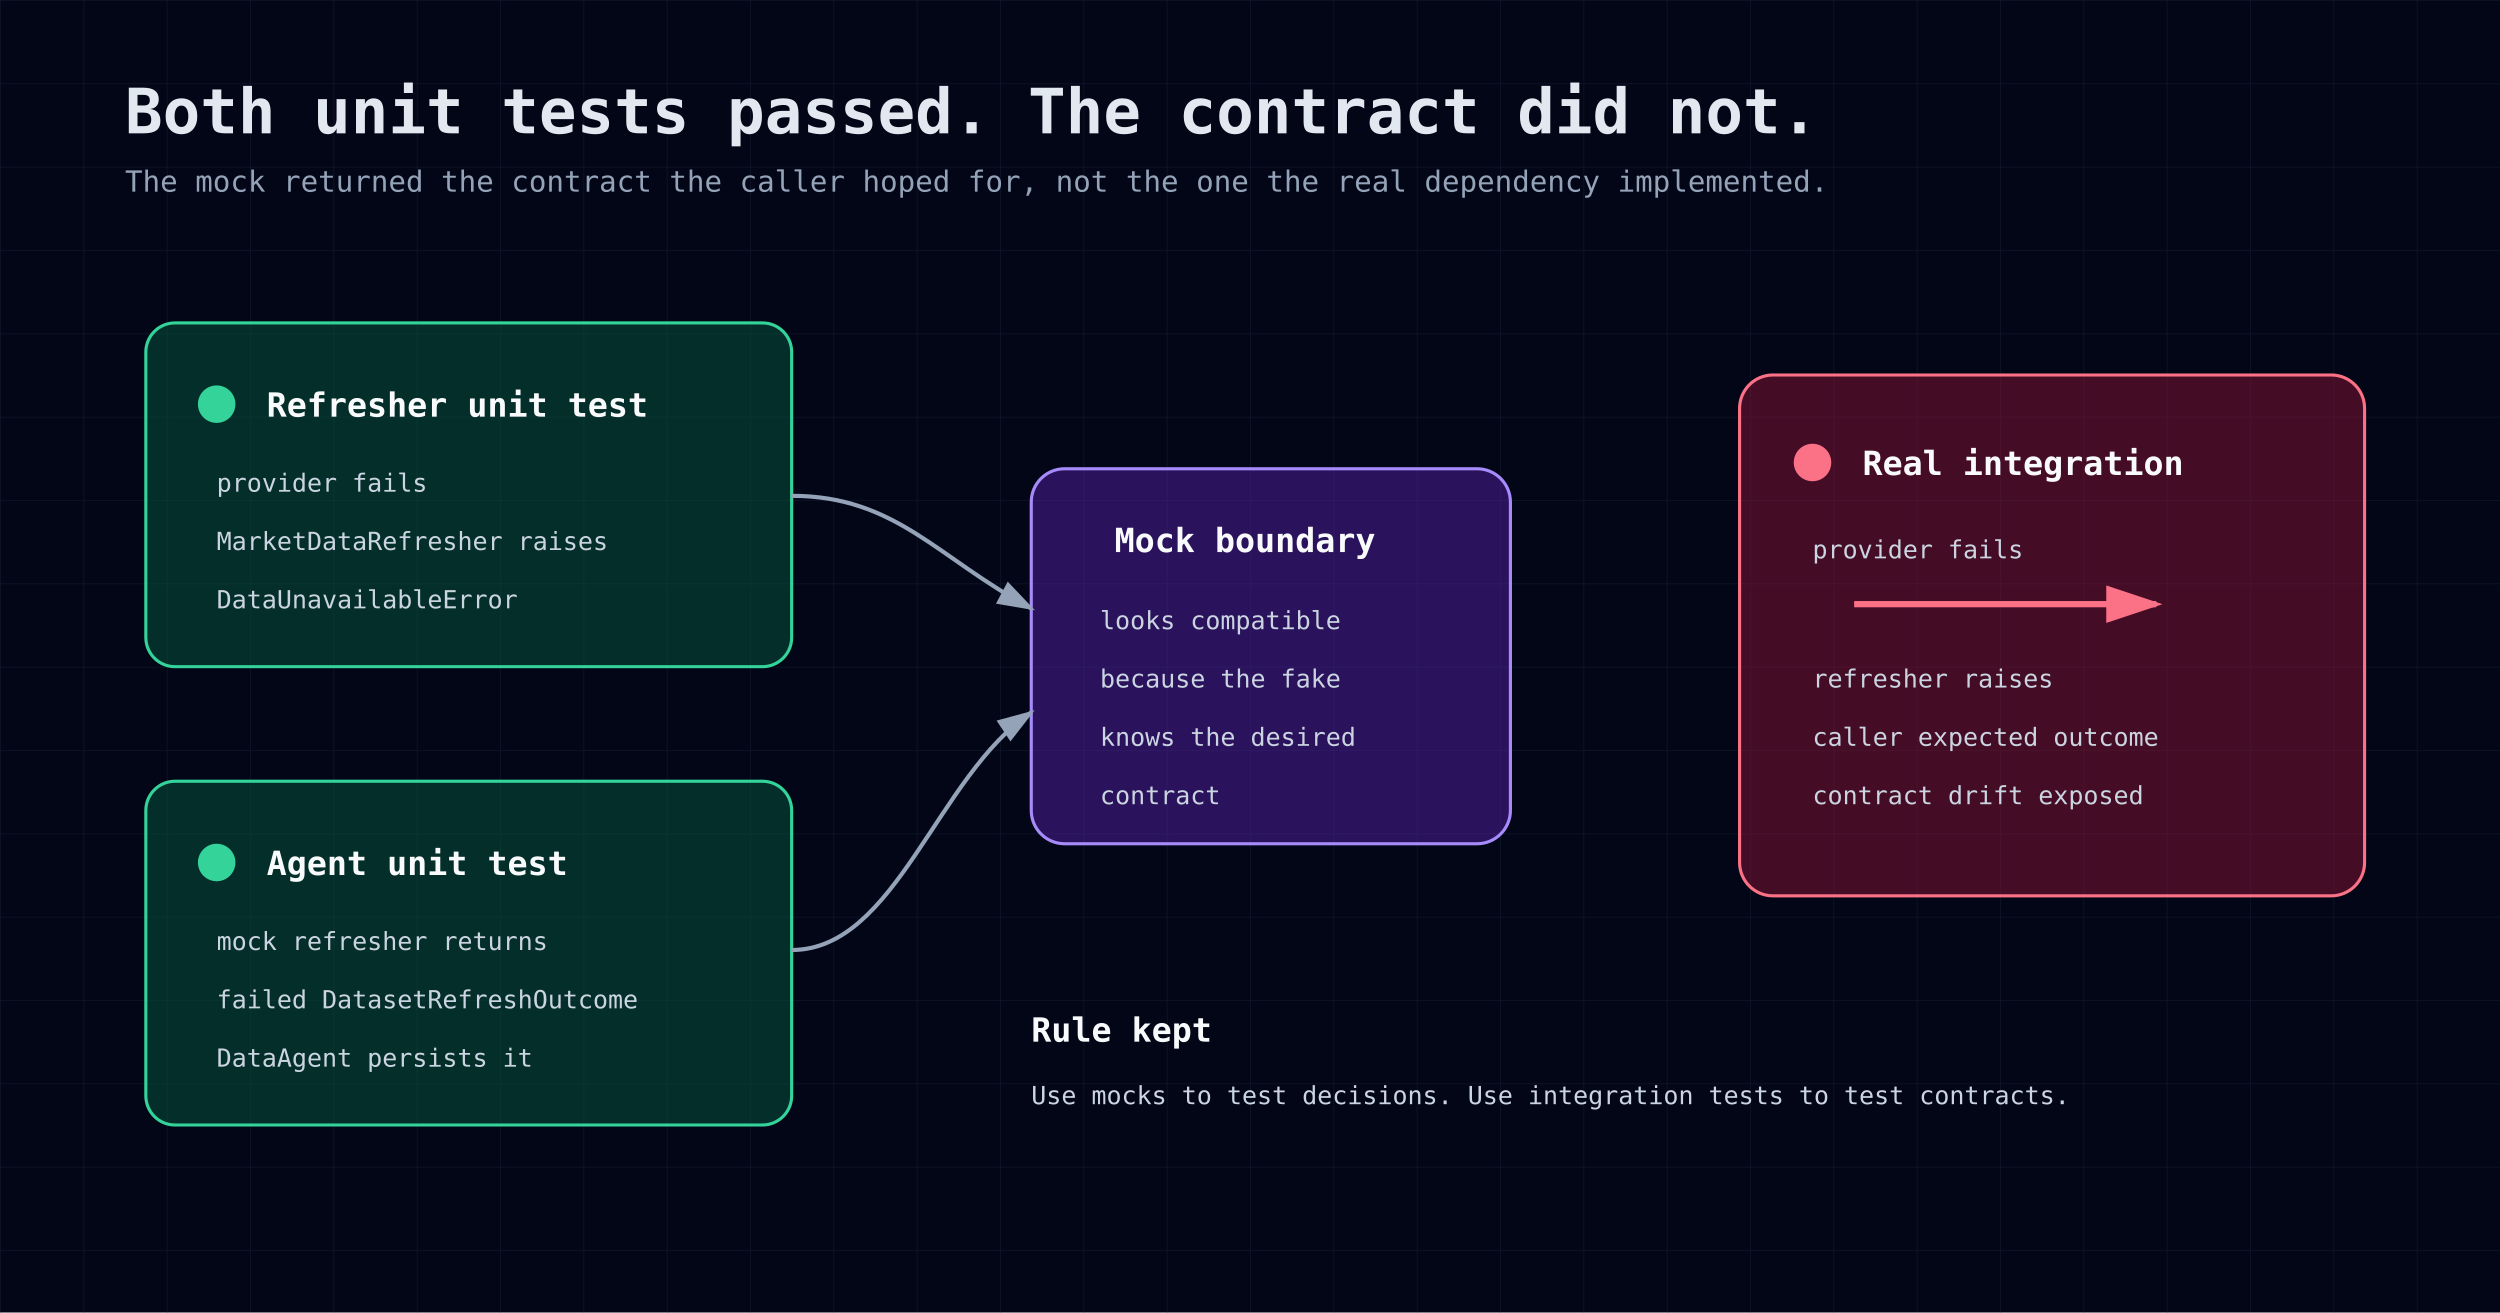
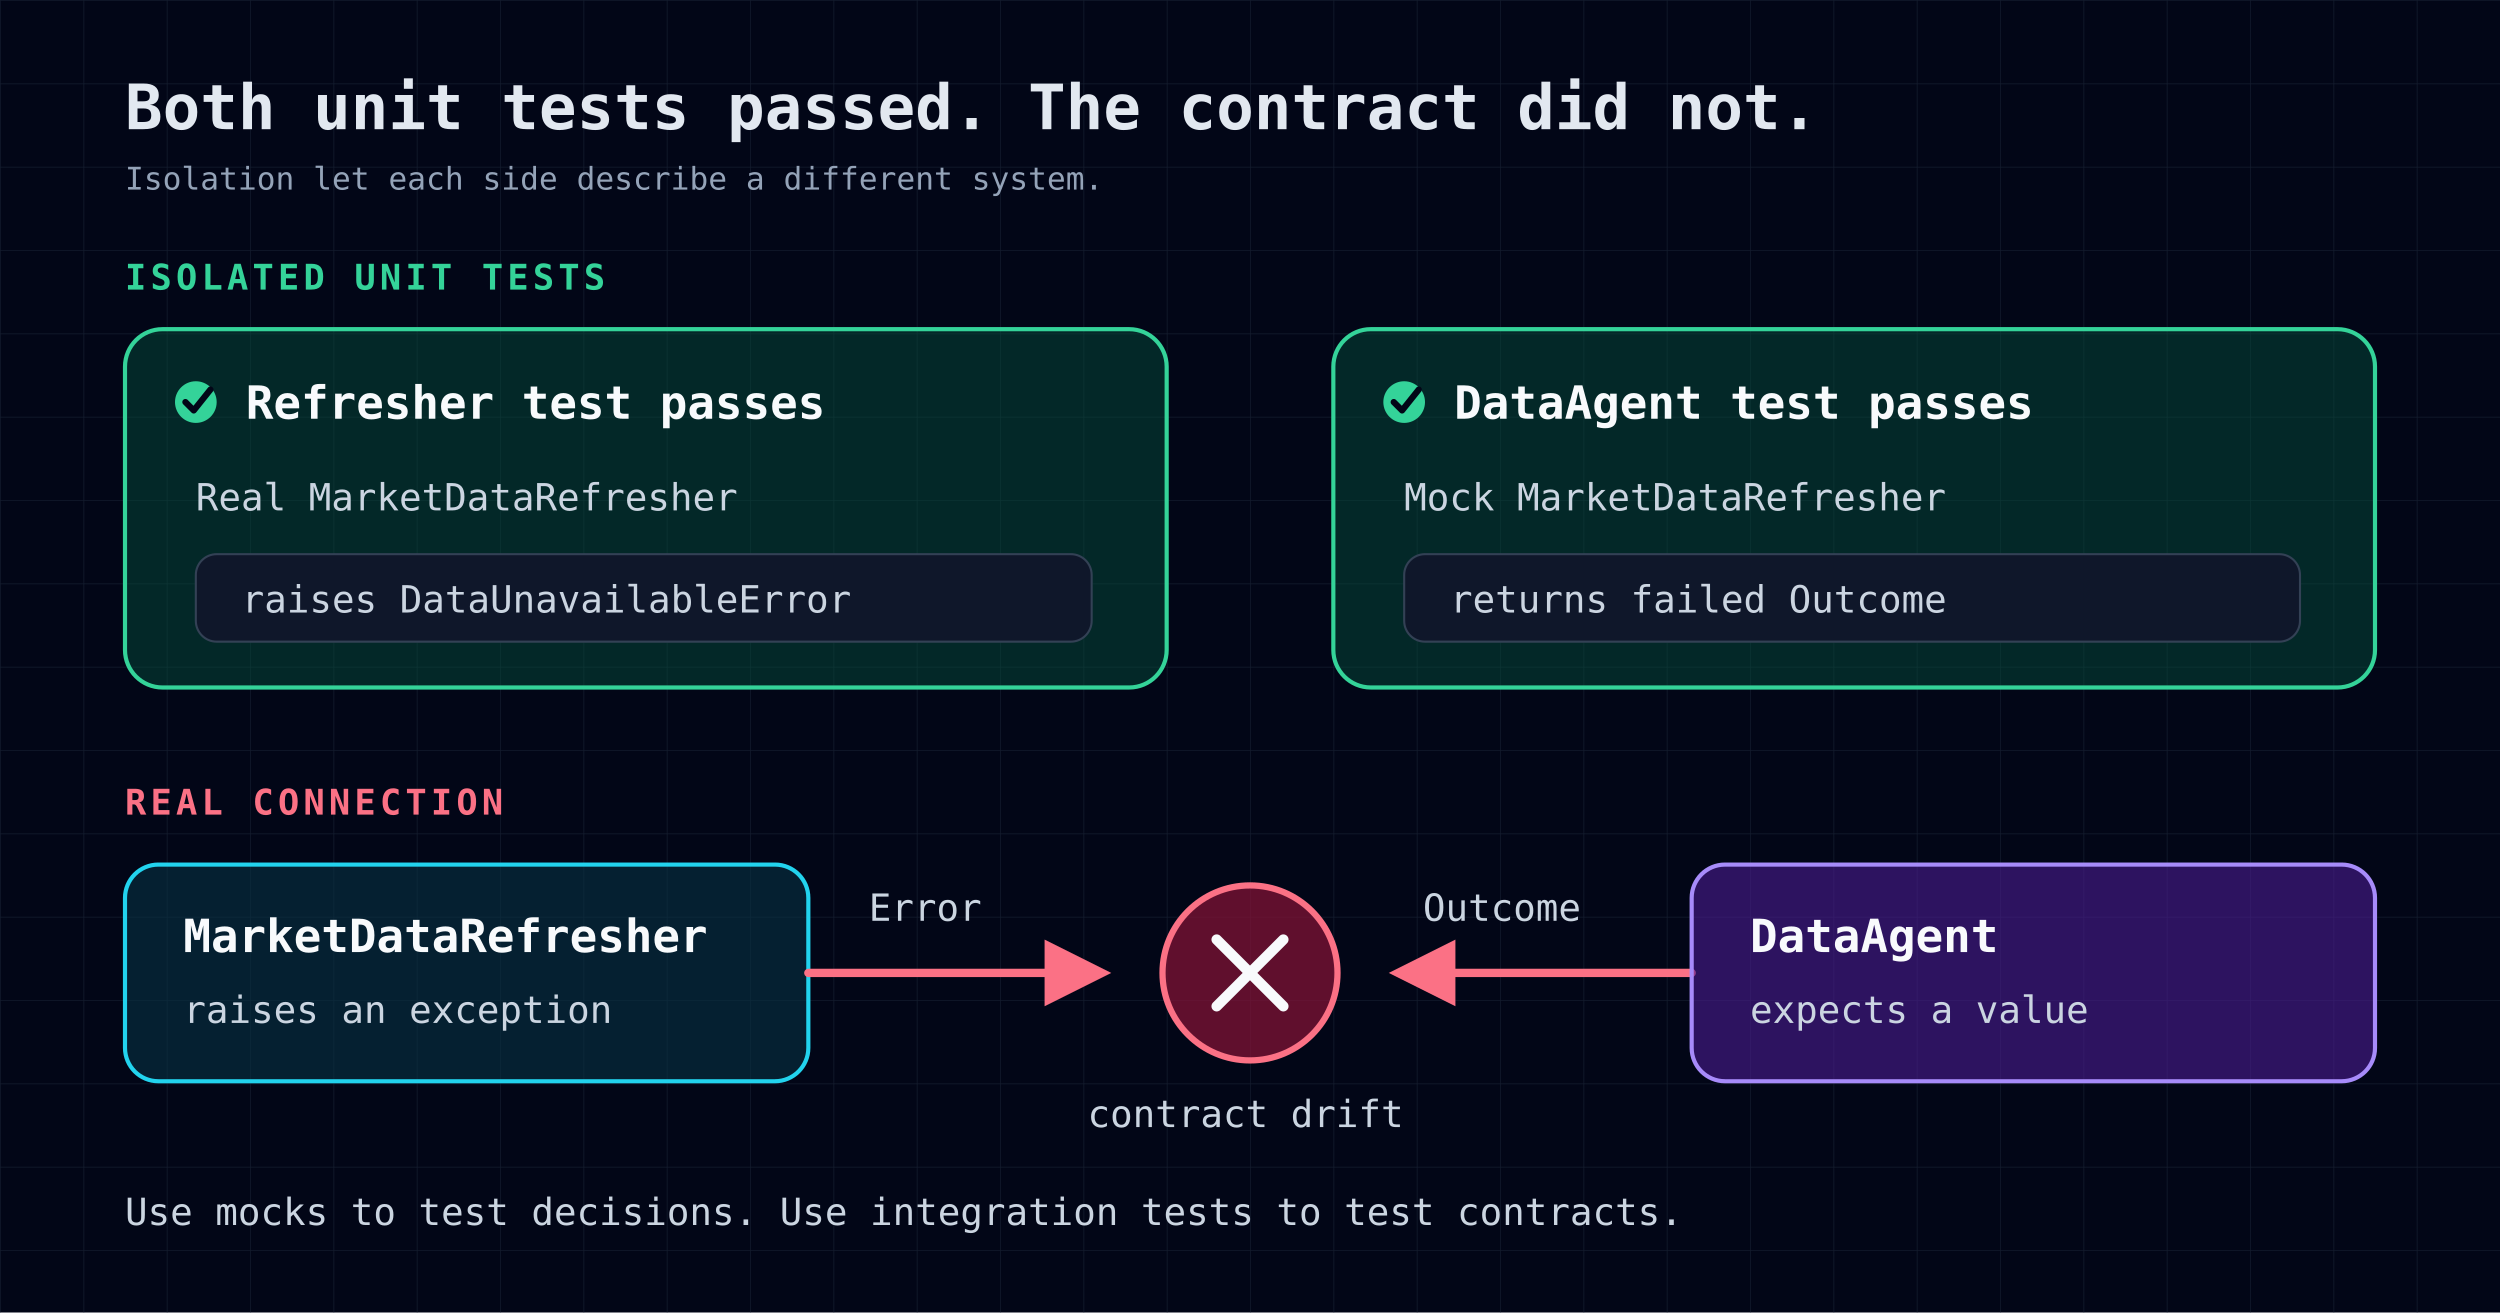
<svg xmlns="http://www.w3.org/2000/svg" width="1200" height="630" viewBox="0 0 1200 630" role="img" aria-labelledby="title desc">
  <defs>
    <pattern id="grid" width="40" height="40" patternUnits="userSpaceOnUse">
-       <path d="M 40 0 L 0 0 0 40" fill="none" stroke="#1e293b" stroke-width="0.6" />
+       <path d="M40 0 L0 0 0 40" fill="none" stroke="#1e293b" stroke-width="0.7" />
    </pattern>
-     <marker id="arrow" markerWidth="10" markerHeight="10" refX="8" refY="3" orient="auto">
-       <path d="M0,0 L0,6 L9,3 z" fill="#94a3b8" />
+     <marker id="arrow" viewBox="0 0 10 10" refX="8" refY="5" markerWidth="8" markerHeight="8" orient="auto">
+       <path d="M0 0 L10 5 L0 10 Z" fill="#94a3b8" />
    </marker>
-     <marker id="bad" markerWidth="10" markerHeight="10" refX="8" refY="3" orient="auto">
-       <path d="M0,0 L0,6 L9,3 z" fill="#fb7185" />
+     <marker id="arrow-bad" viewBox="0 0 10 10" refX="8" refY="5" markerWidth="8" markerHeight="8" orient="auto">
+       <path d="M0 0 L10 5 L0 10 Z" fill="#fb7185" />
    </marker>
-     <style>.bg{fill:#020617}.title{font:700 30px ui-monospace,Menlo,monospace;fill:#e2e8f0}.sub{font:500 14px ui-monospace,Menlo,monospace;fill:#94a3b8}.box{fill:#0f172a;stroke:#334155;stroke-width:1.5}.label{font:700 16px ui-monospace,Menlo,monospace;fill:#f8fafc}.small{font:500 12px ui-monospace,Menlo,monospace;fill:#cbd5e1}.tiny{font:500 11px ui-monospace,Menlo,monospace;fill:#94a3b8}.green{fill:rgba(6,78,59,.55);stroke:#34d399}.violet{fill:rgba(76,29,149,.55);stroke:#a78bfa}.rose{fill:rgba(136,19,55,.5);stroke:#fb7185}.amber{fill:rgba(120,53,15,.45);stroke:#fbbf24}.cyan{fill:rgba(8,51,68,.55);stroke:#22d3ee}.line{stroke:#94a3b8;stroke-width:2;fill:none;marker-end:url(#arrow)}.fail{stroke:#fb7185;stroke-width:3;fill:none;marker-end:url(#bad)}.ok{fill:#34d399}.badfill{fill:#fb7185}</style>
+     <style>
+       .mono{font-family:ui-monospace,"SFMono-Regular",Menlo,Monaco,Consolas,monospace}
+       .title{font-size:30px;font-weight:750;fill:#e2e8f0}.sub{font-size:15px;font-weight:500;fill:#94a3b8}
+       .label{font-size:22px;font-weight:750;fill:#f8fafc}.small{font-size:18px;font-weight:520;fill:#cbd5e1}
+       .caps{font-size:17px;font-weight:750;letter-spacing:2px}.card{fill:#0f172a;stroke:#334155;stroke-width:2}
+       .line{fill:none;stroke:#94a3b8;stroke-width:3;stroke-linecap:round;marker-end:url(#arrow)}
+       .fail{fill:none;stroke:#fb7185;stroke-width:4;stroke-linecap:round;marker-end:url(#arrow-bad)}
+     </style>
  </defs>
-   <rect class="bg" width="1200" height="630" />
-   <rect width="1200" height="630" fill="url(#grid)" opacity="0.55" />
-   <text x="60" y="64" class="title">Both unit tests passed. The contract did not.</text>
-   <text x="60" y="92" class="sub">The mock returned the contract the caller hoped for, not the one the real dependency implemented.</text>
-   <rect x="70" y="155" width="310" height="165" rx="14" class="box green" />
-   <circle cx="104" cy="194" r="9" class="ok" />
-   <text x="128" y="200" class="label">Refresher unit test</text>
-   <text x="104" y="236" class="small">provider fails</text>
-   <text x="104" y="264" class="small">MarketDataRefresher raises</text>
-   <text x="104" y="292" class="small">DataUnavailableError</text>
-   <rect x="70" y="375" width="310" height="165" rx="14" class="box green" />
-   <circle cx="104" cy="414" r="9" class="ok" />
-   <text x="128" y="420" class="label">Agent unit test</text>
-   <text x="104" y="456" class="small">mock refresher returns</text>
-   <text x="104" y="484" class="small">failed DatasetRefreshOutcome</text>
-   <text x="104" y="512" class="small">DataAgent persists it</text>
-   <rect x="495" y="225" width="230" height="180" rx="16" class="box violet" />
-   <text x="535" y="265" class="label">Mock boundary</text>
-   <text x="528" y="302" class="small">looks compatible</text>
-   <text x="528" y="330" class="small">because the fake</text>
-   <text x="528" y="358" class="small">knows the desired</text>
-   <text x="528" y="386" class="small">contract</text>
-   <path class="line" d="M380 238 C430 238 450 268 495 292" />
-   <path class="line" d="M380 456 C430 456 450 372 495 342" />
-   <rect x="835" y="180" width="300" height="250" rx="16" class="box rose" />
-   <circle cx="870" cy="222" r="9" class="badfill" />
-   <text x="894" y="228" class="label">Real integration</text>
-   <text x="870" y="268" class="small">provider fails</text>
-   <path class="fail" d="M890 290 H1035" />
-   <text x="870" y="330" class="small">refresher raises</text>
-   <text x="870" y="358" class="small">caller expected outcome</text>
-   <text x="870" y="386" class="small">contract drift exposed</text>
-   <text x="495" y="500" class="label">Rule kept</text>
-   <text x="495" y="530" class="small">Use mocks to test decisions. Use integration tests to test contracts.</text>
+   <rect width="1200" height="630" fill="#020617" />
+   <rect width="1200" height="630" fill="url(#grid)" opacity="0.6" />
+   <text x="60" y="62" class="mono title">Both unit tests passed. The contract did not.</text>
+   <text x="60" y="91" class="mono sub">Isolation let each side describe a different system.</text>
+   <text x="60" y="139" class="mono caps" fill="#34d399">ISOLATED UNIT TESTS</text>
+   <rect x="60" y="158" width="500" height="172" rx="18" fill="rgba(6,78,59,.48)" stroke="#34d399" stroke-width="2" />
+   <circle cx="94" cy="193" r="10" fill="#34d399" />
+   <path d="M89 193 L93 197 L101 187" fill="none" stroke="#020617" stroke-width="3" stroke-linecap="round" stroke-linejoin="round" />
+   <text x="118" y="201" class="mono label">Refresher test passes</text>
+   <text x="94" y="245" class="mono small">Real MarketDataRefresher</text>
+   <rect x="94" y="266" width="430" height="42" rx="10" fill="#0f172a" stroke="#334155" />
+   <text x="116" y="294" class="mono small">raises DataUnavailableError</text>
+   <rect x="640" y="158" width="500" height="172" rx="18" fill="rgba(6,78,59,.48)" stroke="#34d399" stroke-width="2" />
+   <circle cx="674" cy="193" r="10" fill="#34d399" />
+   <path d="M669 193 L673 197 L681 187" fill="none" stroke="#020617" stroke-width="3" stroke-linecap="round" stroke-linejoin="round" />
+   <text x="698" y="201" class="mono label">DataAgent test passes</text>
+   <text x="674" y="245" class="mono small">Mock MarketDataRefresher</text>
+   <rect x="674" y="266" width="430" height="42" rx="10" fill="#0f172a" stroke="#334155" />
+   <text x="696" y="294" class="mono small">returns failed Outcome</text>
+   <text x="60" y="391" class="mono caps" fill="#fb7185">REAL CONNECTION</text>
+   <rect x="60" y="415" width="328" height="104" rx="16" fill="rgba(8,51,68,.58)" stroke="#22d3ee" stroke-width="2" />
+   <text x="88" y="457" class="mono label">MarketDataRefresher</text>
+   <text x="88" y="491" class="mono small">raises an exception</text>
+   <path d="M388 467 H527" class="fail" />
+   <text x="417" y="442" class="mono small" fill="#fb7185">Error</text>
+   <circle cx="600" cy="467" r="42" fill="rgba(136,19,55,.7)" stroke="#fb7185" stroke-width="3" />
+   <path d="M584 451 L616 483 M616 451 L584 483" stroke="#f8fafc" stroke-width="5" stroke-linecap="round" />
+   <text x="522" y="541" class="mono small" fill="#fb7185">contract drift</text>
+   <path d="M812 467 H673" class="fail" />
+   <text x="683" y="442" class="mono small" fill="#fb7185">Outcome</text>
+   <rect x="812" y="415" width="328" height="104" rx="16" fill="rgba(76,29,149,.58)" stroke="#a78bfa" stroke-width="2" />
+   <text x="840" y="457" class="mono label">DataAgent</text>
+   <text x="840" y="491" class="mono small">expects a value</text>
+   <text x="60" y="588" class="mono small">Use mocks to test decisions. Use integration tests to test contracts.</text>
</svg>
